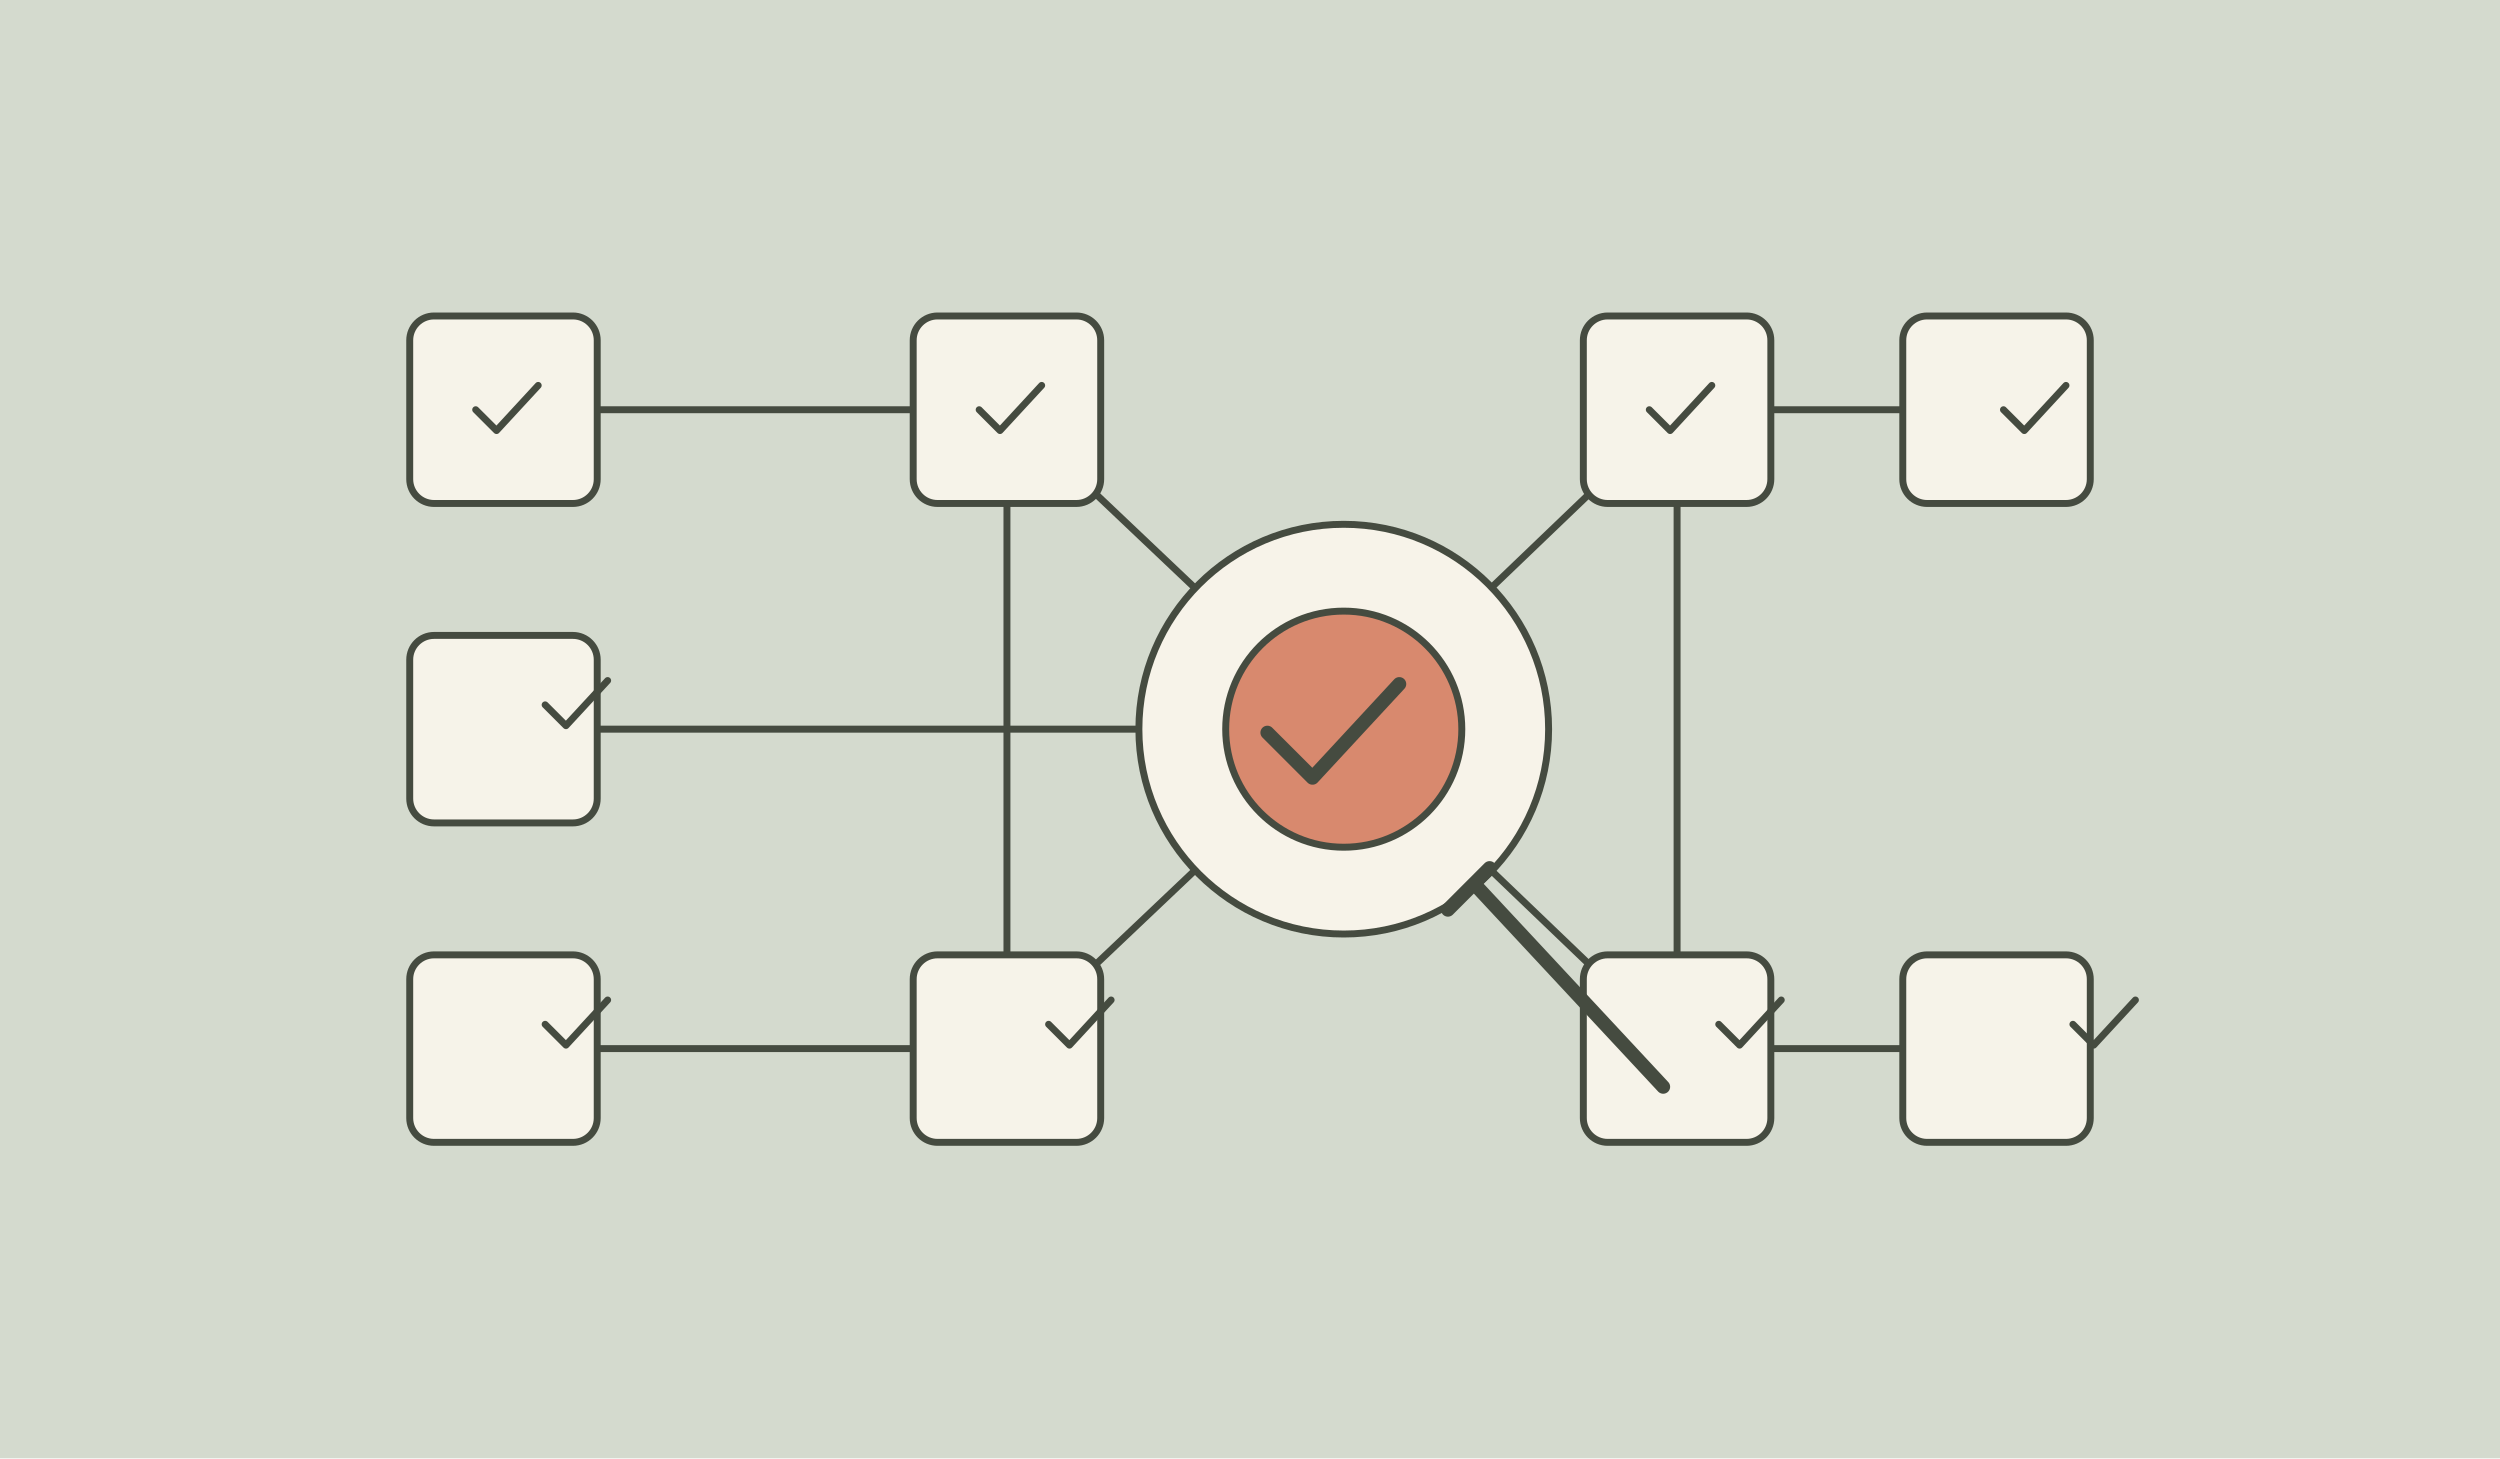
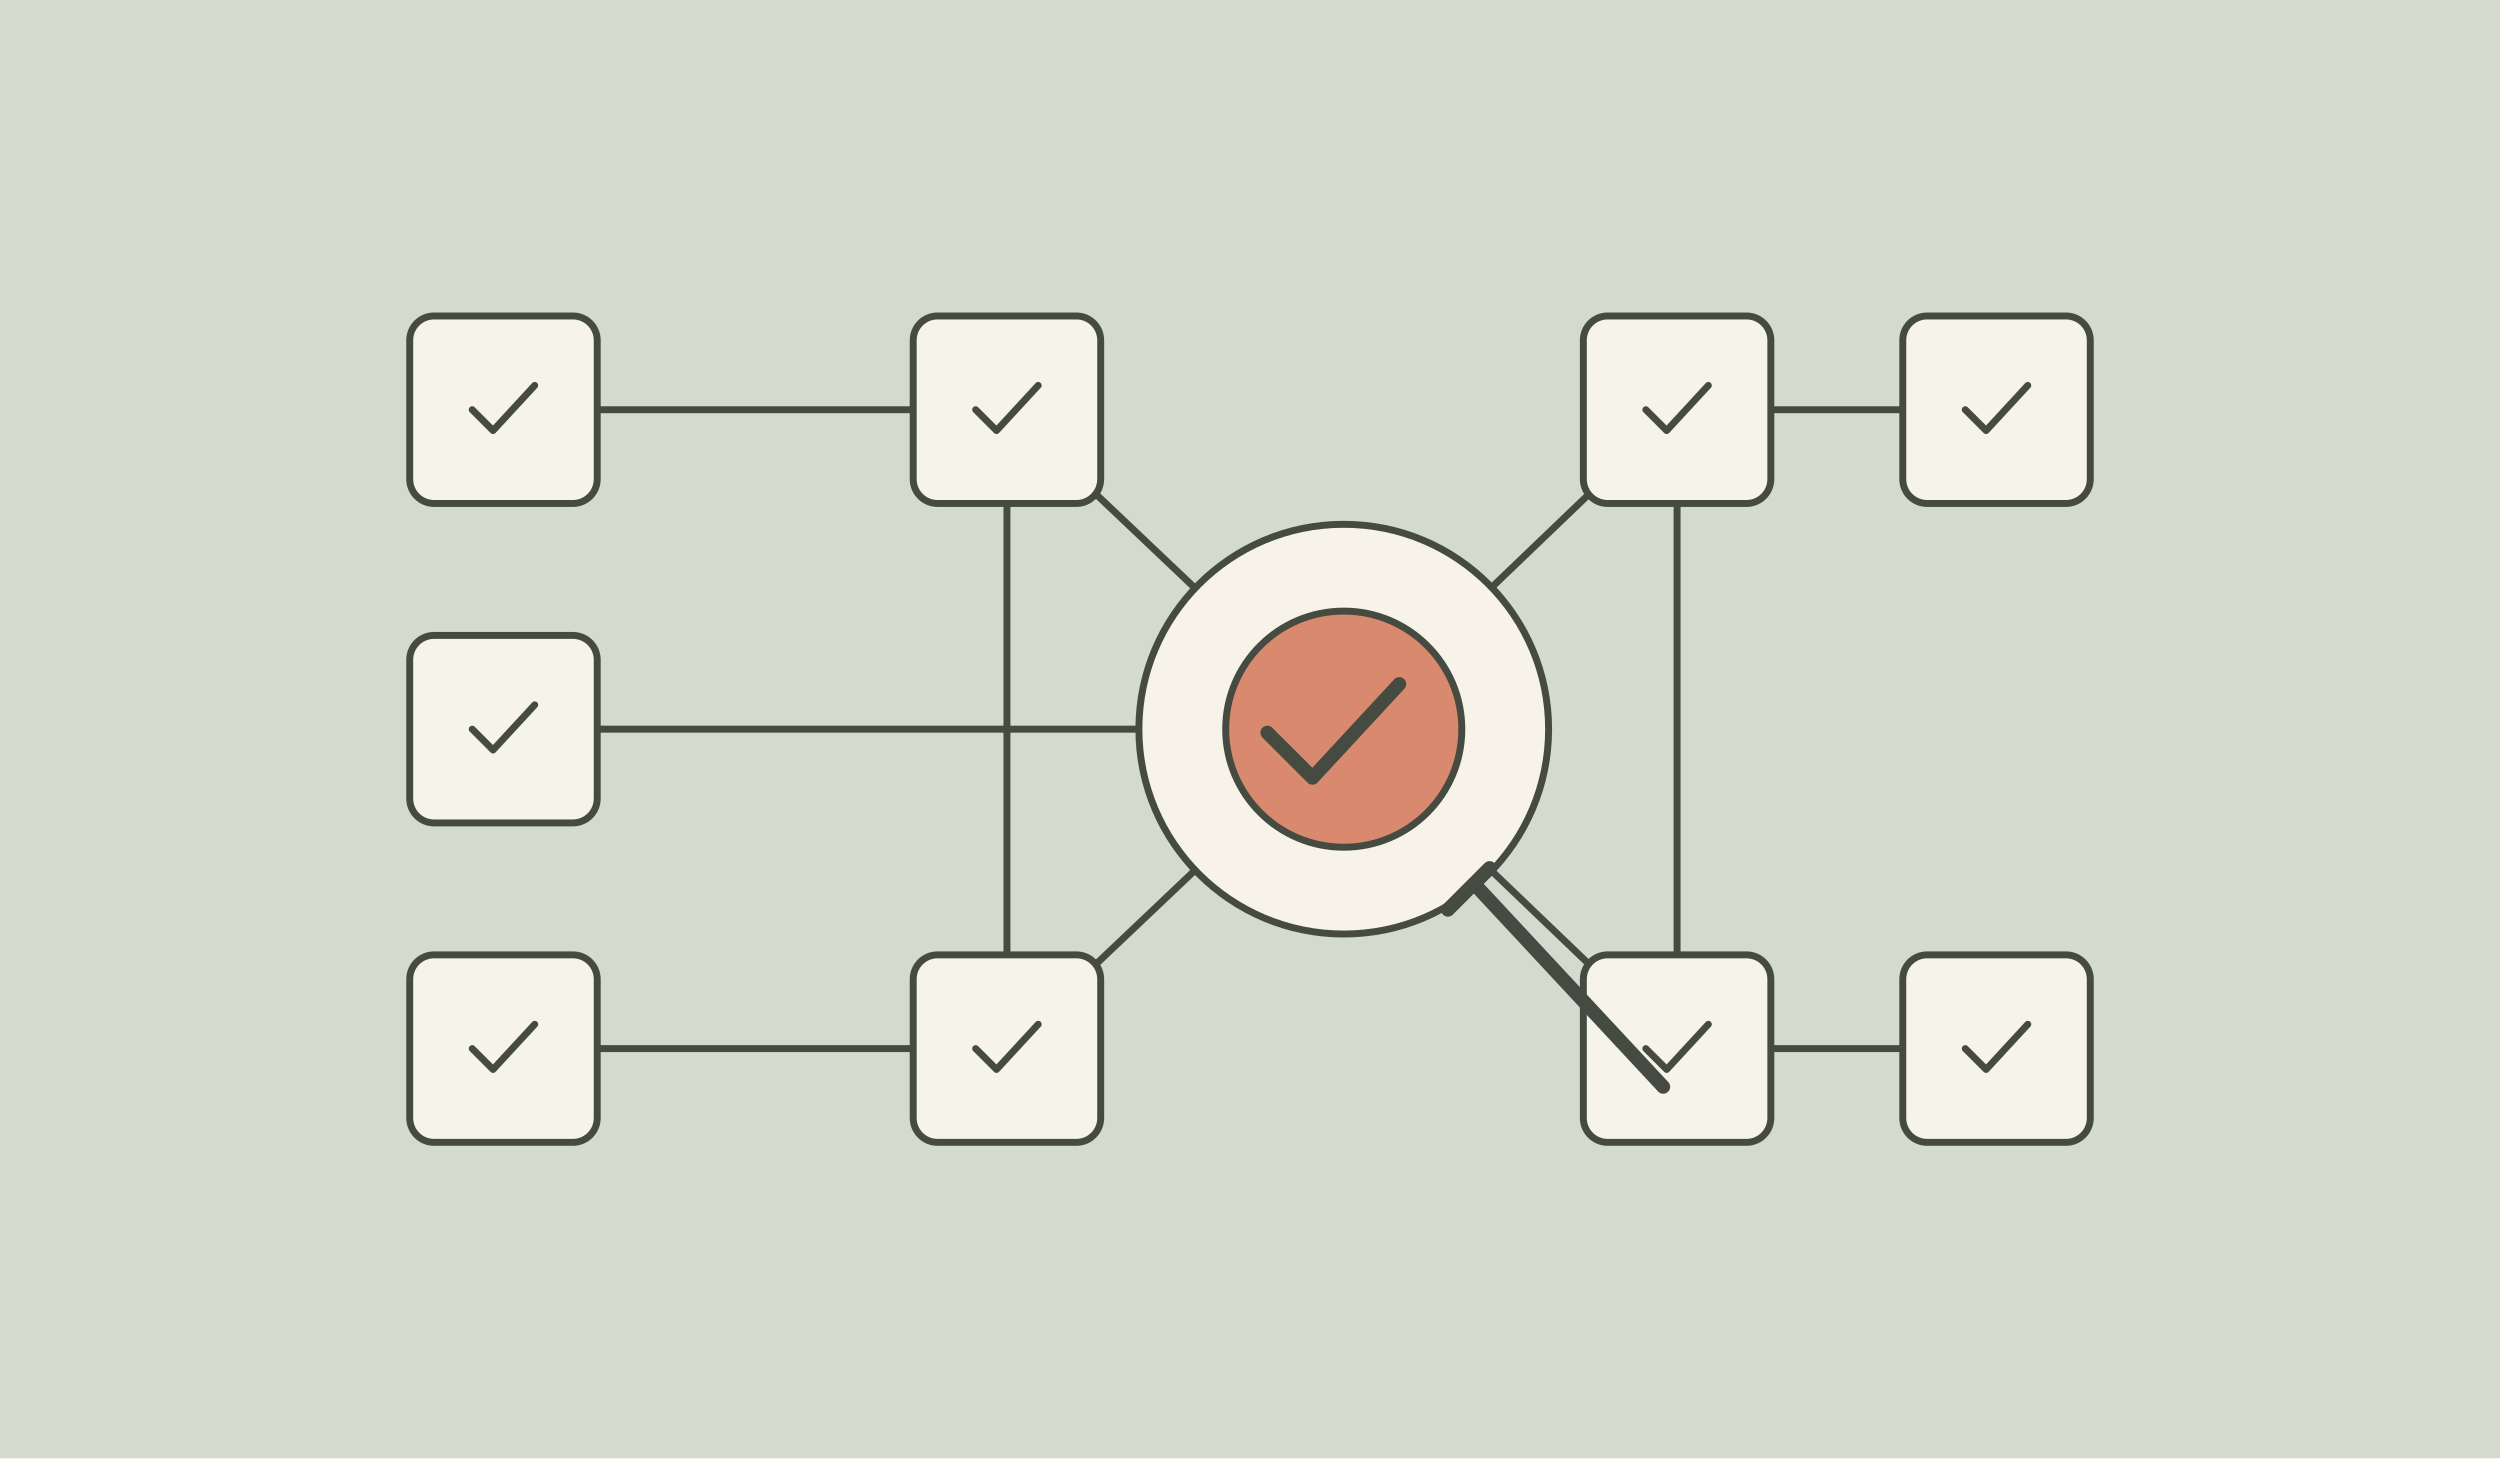
<svg xmlns="http://www.w3.org/2000/svg" viewBox="0 0 720 420" fill="none">
  <rect width="720" height="420" fill="#d4dace" />
  <g stroke="#454b40" stroke-width="2" stroke-linecap="round" stroke-linejoin="round">
    <path d="M145 118h145l97 92 96-92h92M145 302h145l97-92 96 92h92M145 210h242M290 118v184m193-184v184" />
    <rect x="118" y="91" width="54" height="54" rx="7" fill="#f6f3e9" />
    <rect x="118" y="183" width="54" height="54" rx="7" fill="#f6f3e9" />
    <rect x="118" y="275" width="54" height="54" rx="7" fill="#f6f3e9" />
    <rect x="263" y="91" width="54" height="54" rx="7" fill="#f6f3e9" />
    <rect x="263" y="275" width="54" height="54" rx="7" fill="#f6f3e9" />
    <rect x="456" y="91" width="54" height="54" rx="7" fill="#f6f3e9" />
    <rect x="456" y="275" width="54" height="54" rx="7" fill="#f6f3e9" />
    <rect x="548" y="91" width="54" height="54" rx="7" fill="#f6f3e9" />
    <rect x="548" y="275" width="54" height="54" rx="7" fill="#f6f3e9" />
    <circle cx="387" cy="210" r="59" fill="#f7f3e9" />
    <circle cx="387" cy="210" r="34" fill="#d8896e" />
    <path d="m425 255 54 58m-62-51 12-12m-64-39 13 13 25-27" stroke-width="4" />
-     <path d="m137 118 6 6 12-13m127 7 6 6 12-13m175 7 6 6 12-13m84 7 6 6 12-13m-438 92 6 6 12-13m-18 99 6 6 12-13m127 7 6 6 12-13m175 7 6 6 12-13m84 7 6 6 12-13" />
+     <path d="m136 118 6 6 12-13M136 210l6 6 12-13M136 302l6 6 12-13M281 118l6 6 12-13M281 302l6 6 12-13M474 118l6 6 12-13M474 302l6 6 12-13M566 118l6 6 12-13M566 302l6 6 12-13" />
  </g>
</svg>
